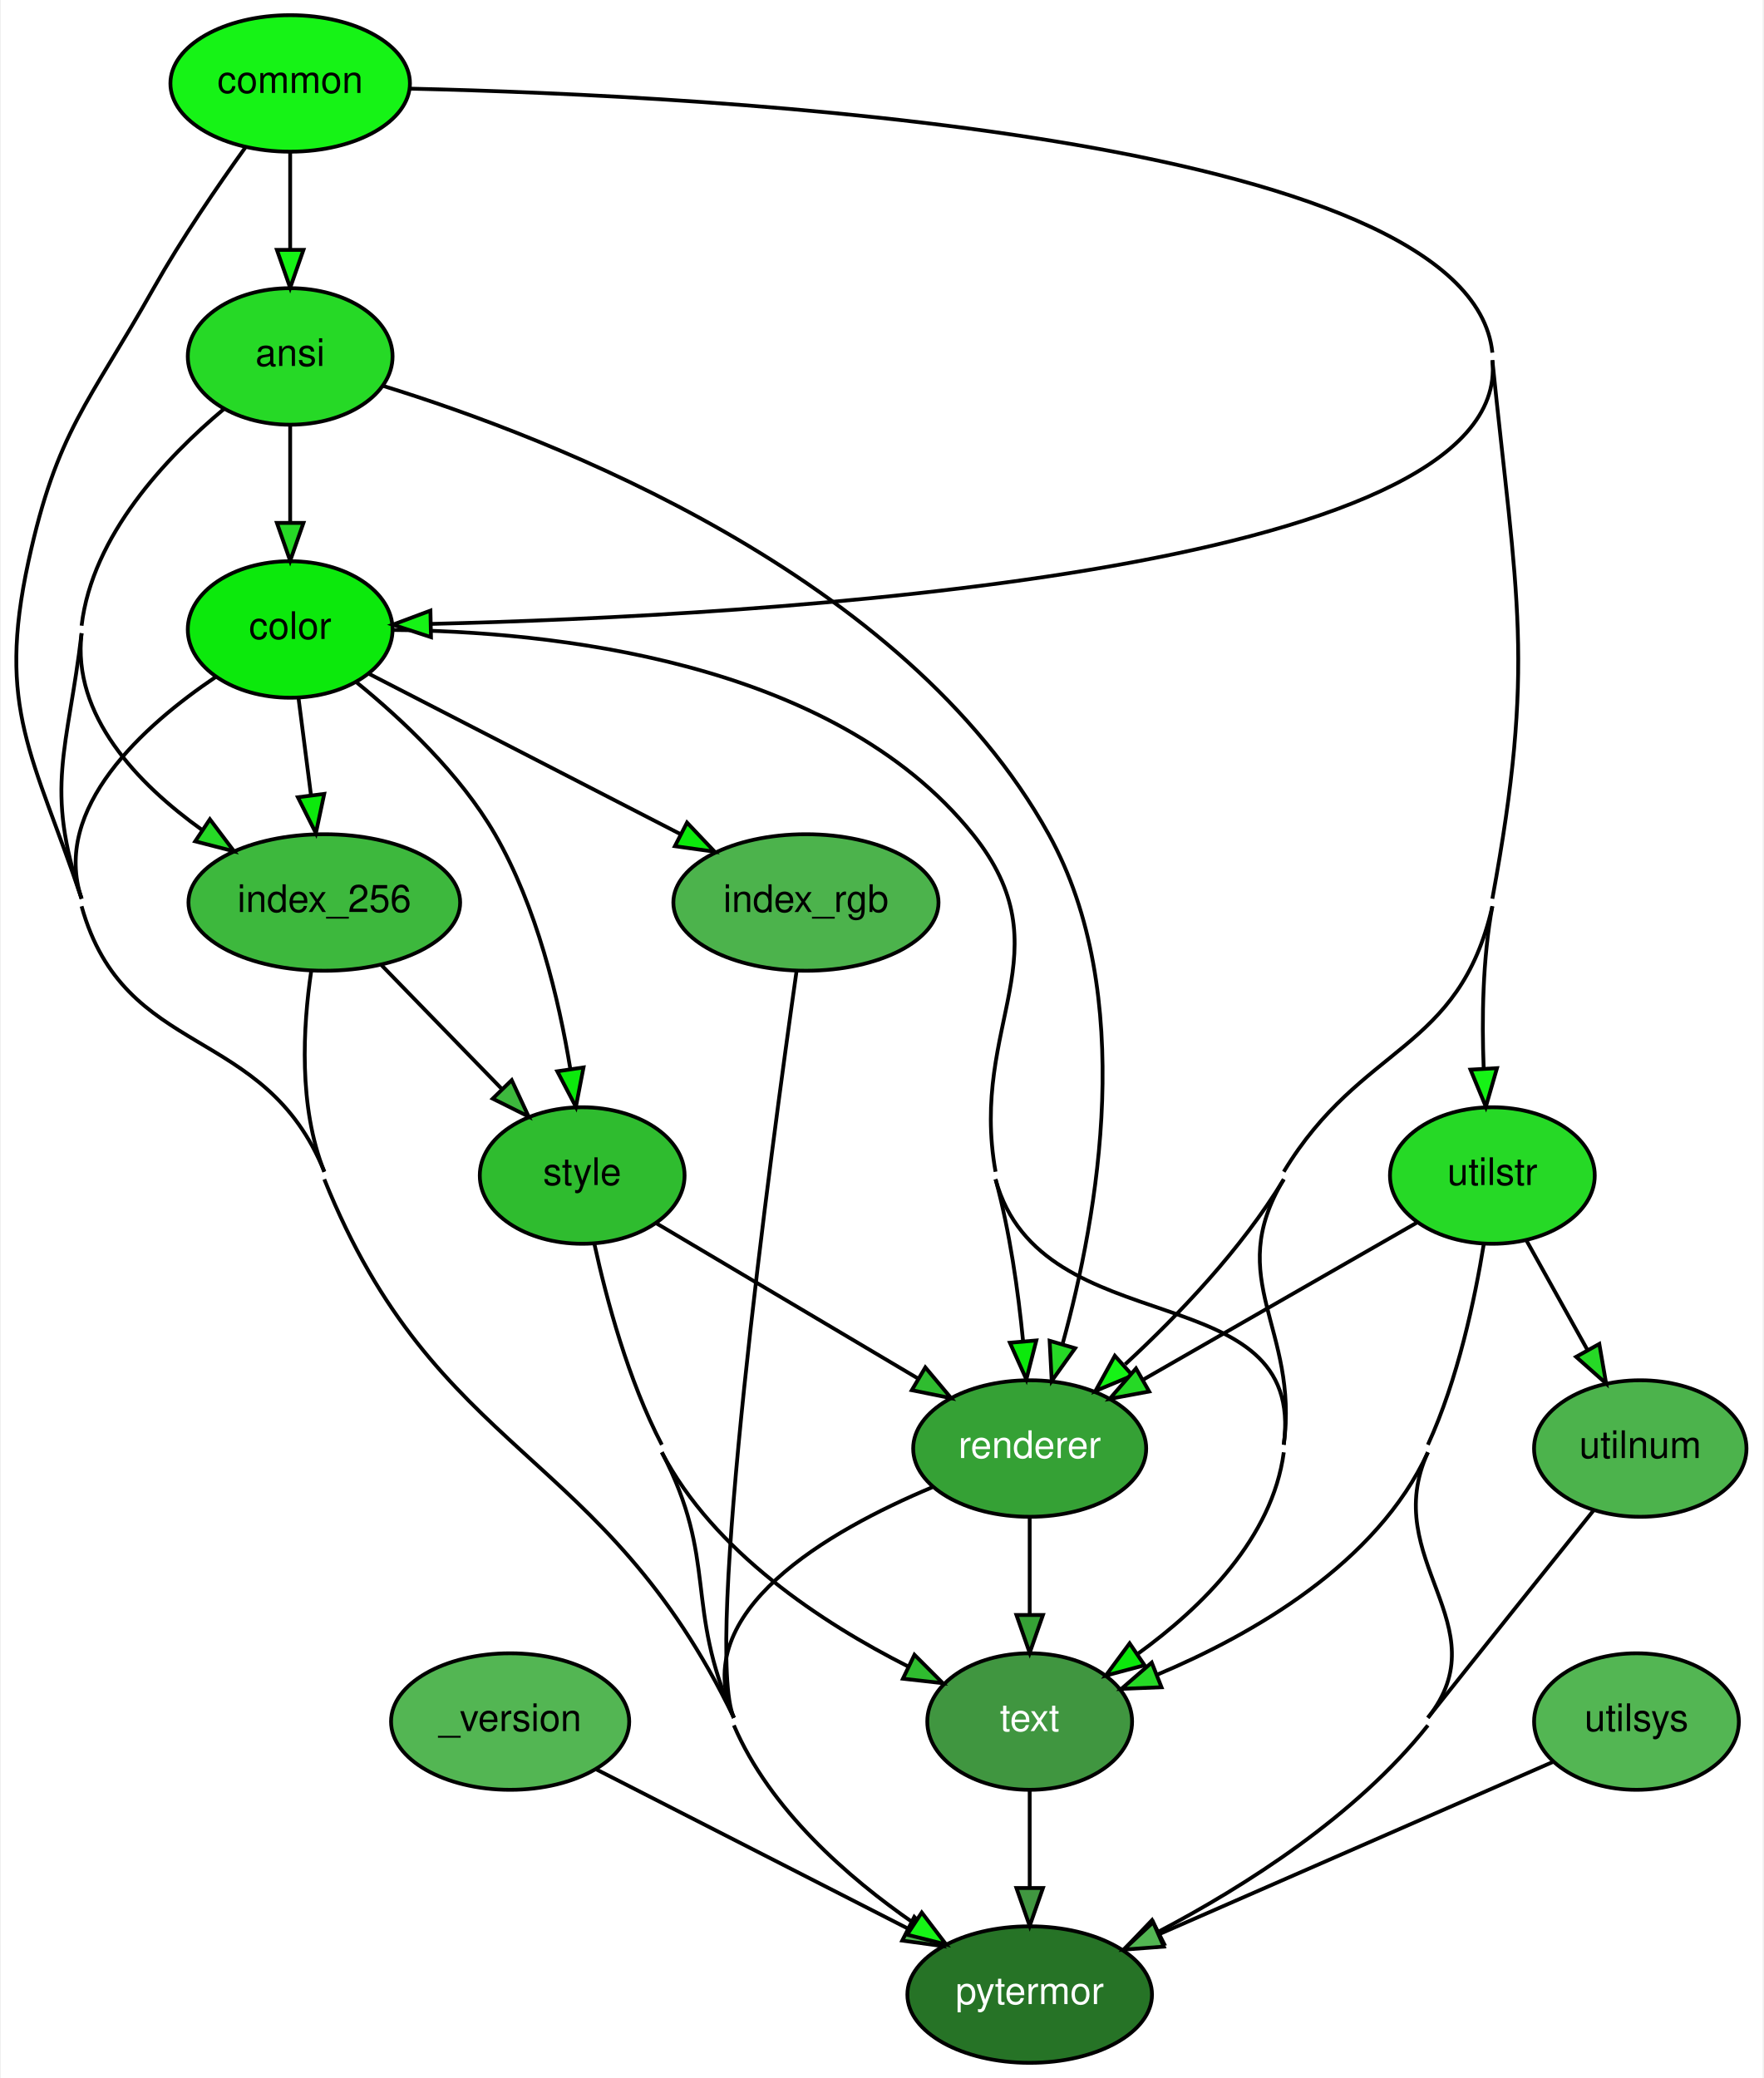
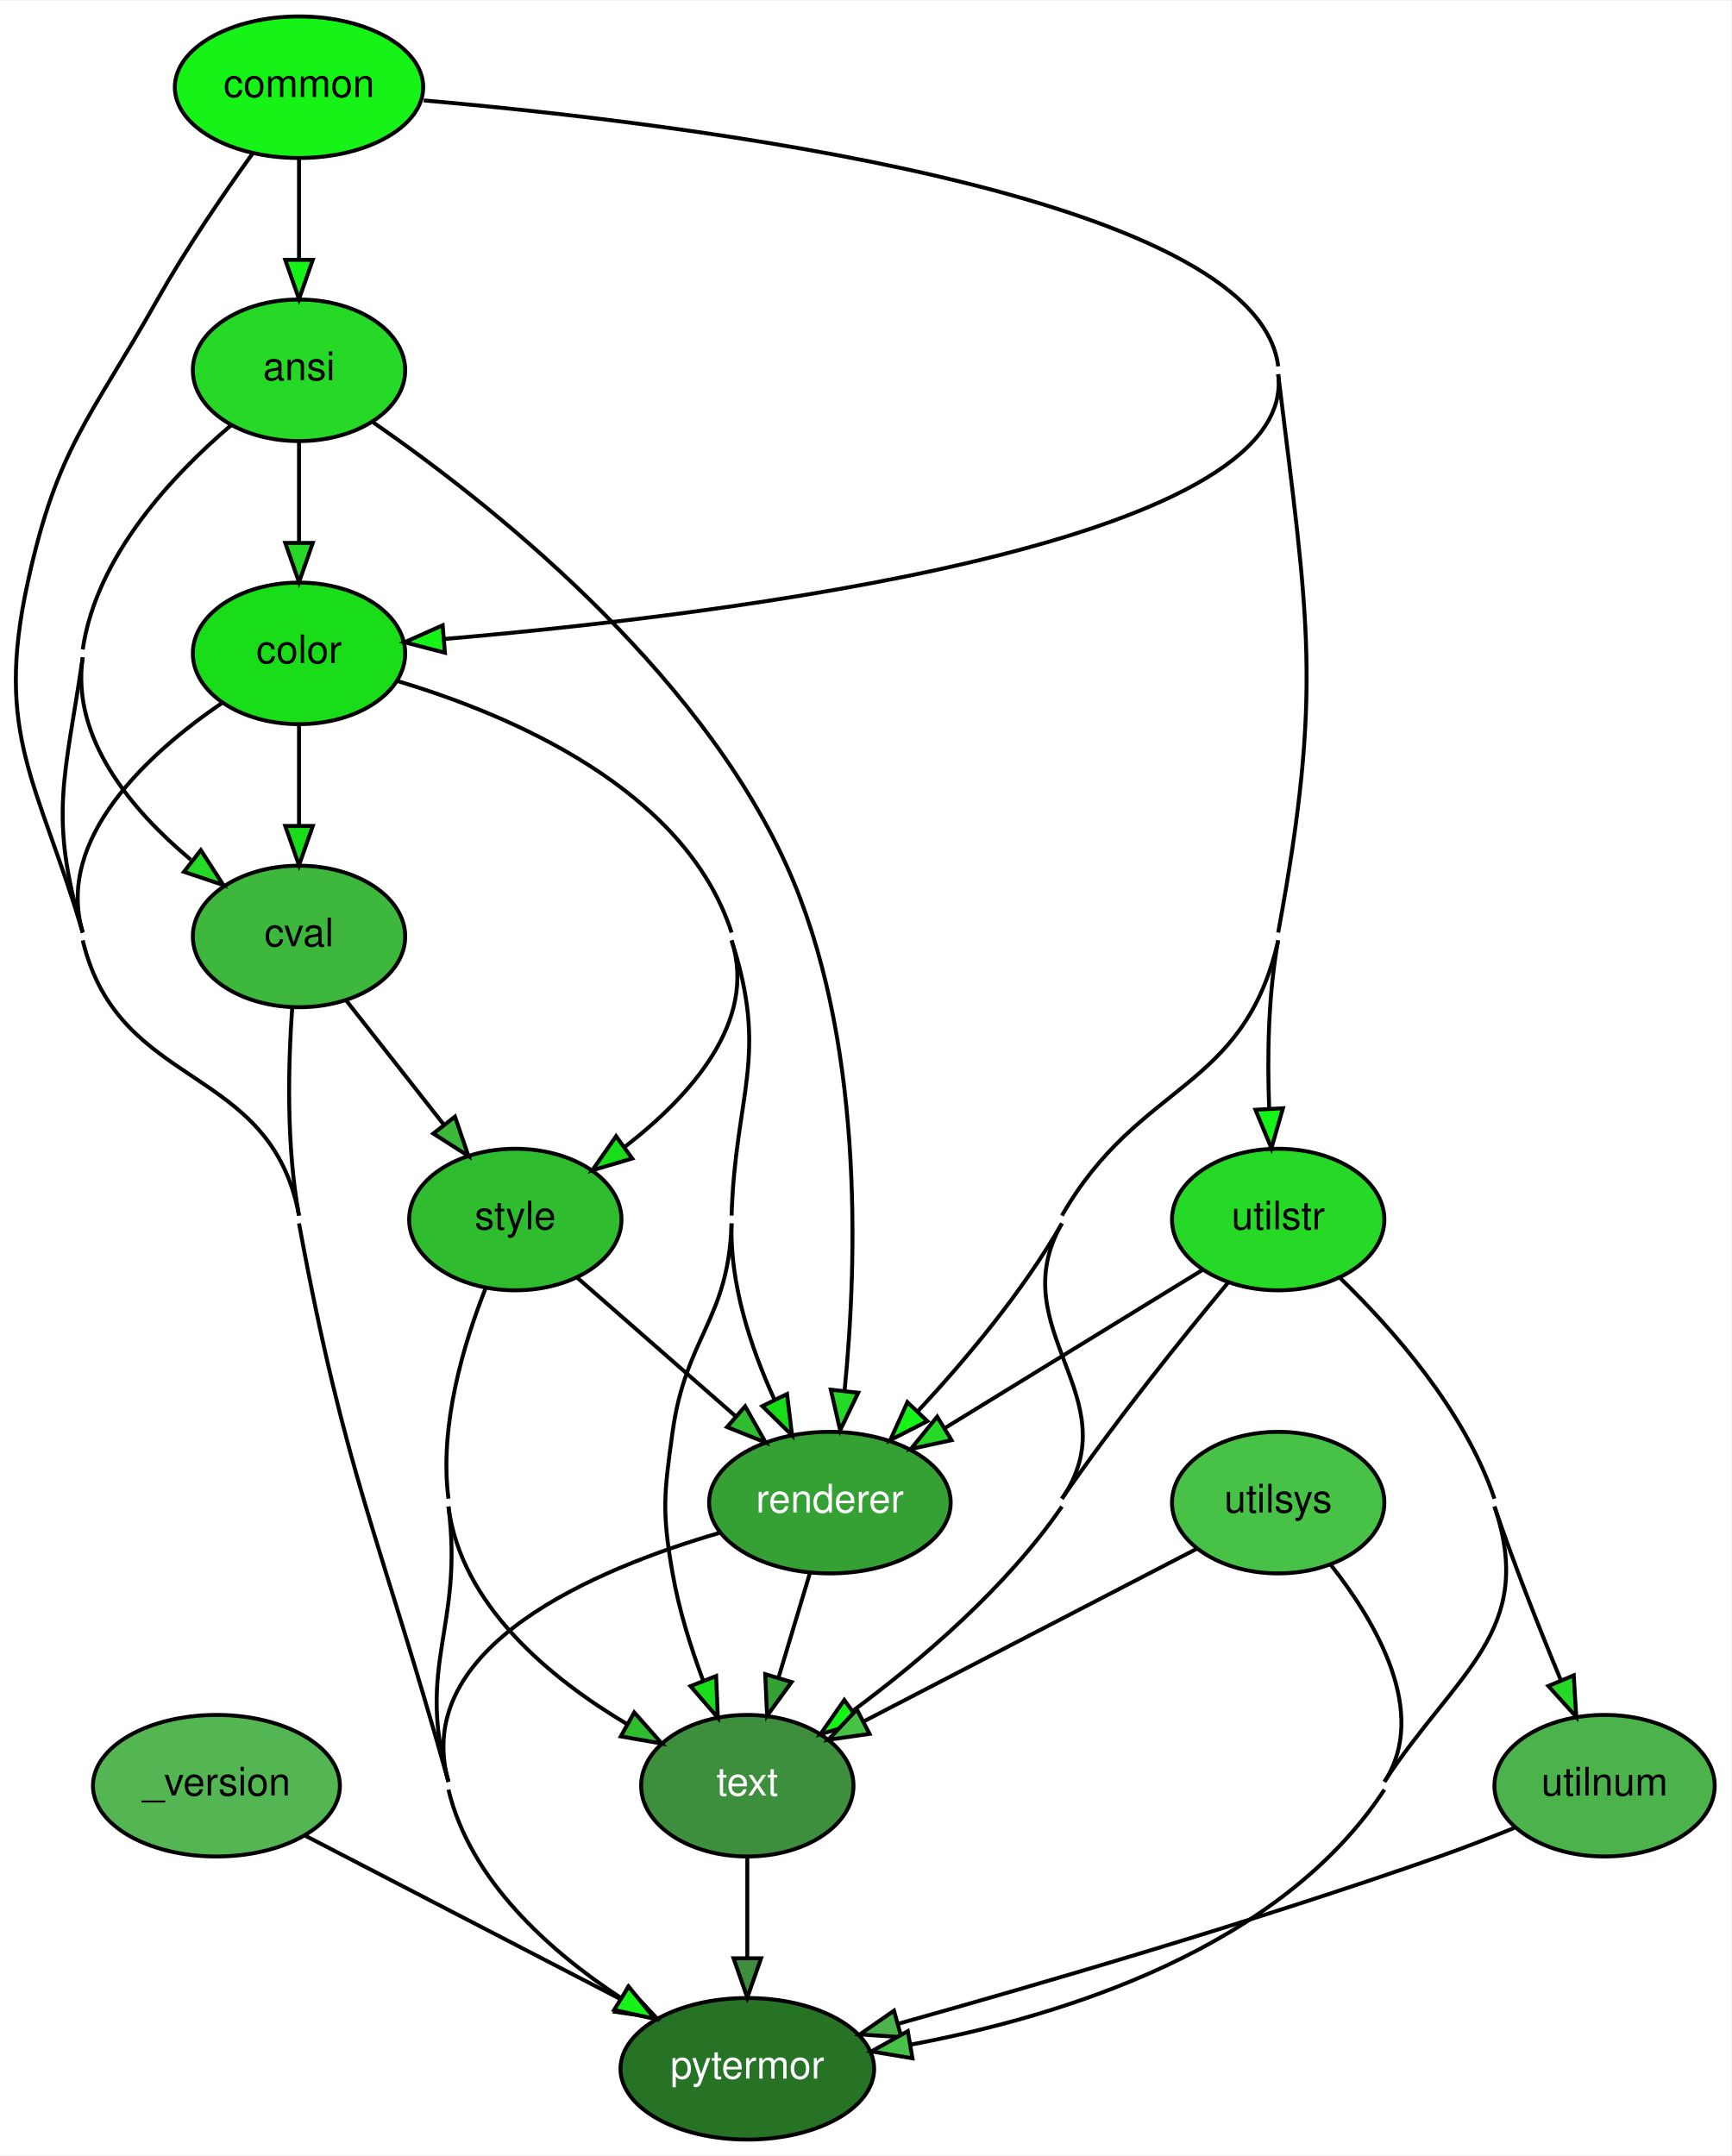
- <svg xmlns="http://www.w3.org/2000/svg" width="465pt" height="548pt" viewBox="0.00 0.00 464.55 548.00">
+ <svg xmlns="http://www.w3.org/2000/svg" width="440pt" height="548pt" viewBox="0.00 0.00 440.29 548.00">
  <g id="graph0" class="graph" transform="scale(1 1) rotate(0) translate(4 544)">
    <style>.edge&gt;path:hover{stroke-width:8}</style>
-     <polygon fill="white" stroke="transparent" points="-4,4 -4,-544 460.55,-544 460.55,4 -4,4" />
+     <polygon fill="white" stroke="transparent" points="-4,4 -4,-544 436.29,-544 436.29,4 -4,4" />
    <g id="node1" class="node">
      <style>.edge&gt;path:hover{stroke-width:8}</style>
-       <ellipse fill="#267326" stroke="black" cx="267.29" cy="-18" rx="32.25" ry="18" />
-       <text text-anchor="middle" x="267.29" y="-15.5" font-family="Helvetica,sans-Serif" font-size="10.00" fill="#ffffff">pytermor</text>
+       <ellipse fill="#267326" stroke="black" cx="186.04" cy="-18" rx="32.25" ry="18" />
+       <text text-anchor="middle" x="186.04" y="-15.5" font-family="Helvetica,sans-Serif" font-size="10.00" fill="#ffffff">pytermor</text>
    </g>
    <g id="node2" class="node">
      <style>.edge&gt;path:hover{stroke-width:8}</style>
-       <ellipse fill="#53b653" stroke="black" cx="130.29" cy="-90" rx="31.4" ry="18" />
-       <text text-anchor="middle" x="130.29" y="-87.5" font-family="Helvetica,sans-Serif" font-size="10.00" fill="#000000">_version</text>
+       <ellipse fill="#53b653" stroke="black" cx="51.04" cy="-90" rx="31.4" ry="18" />
+       <text text-anchor="middle" x="51.04" y="-87.5" font-family="Helvetica,sans-Serif" font-size="10.00" fill="#000000">_version</text>
    </g>
    <g id="edge1" class="edge">
      <style>.edge&gt;path:hover{stroke-width:8}</style>
-       <path fill="none" stroke="black" d="M152.91,-77.44C175.29,-66.01 209.75,-48.4 235,-35.5" />
-       <polygon fill="#53b653" stroke="black" points="236.86,-38.48 244.18,-30.81 233.68,-32.24 236.86,-38.48" />
+       <path fill="none" stroke="black" d="M73.63,-77.28C95.6,-65.89 129.17,-48.49 153.91,-35.66" />
+       <polygon fill="#53b653" stroke="black" points="155.65,-38.7 162.91,-30.99 152.42,-32.49 155.65,-38.7" />
    </g>
    <g id="node3" class="node">
      <style>.edge&gt;path:hover{stroke-width:8}</style>
-       <ellipse fill="#26d926" stroke="black" cx="72.29" cy="-450" rx="27" ry="18" />
-       <text text-anchor="middle" x="72.29" y="-447.5" font-family="Helvetica,sans-Serif" font-size="10.00" fill="#000000">ansi</text>
+       <ellipse fill="#26d926" stroke="black" cx="72.04" cy="-450" rx="27" ry="18" />
+       <text text-anchor="middle" x="72.04" y="-447.5" font-family="Helvetica,sans-Serif" font-size="10.00" fill="#000000">ansi</text>
    </g>
    <g id="edge2" class="edge">
      <style>.edge&gt;path:hover{stroke-width:8}</style>
-       <path fill="none" stroke="black" d="M54.67,-436.02C39.66,-423.43 20.09,-402.79 17.29,-379" />
-       <path fill="none" stroke="black" d="M17.29,-377C13.66,-346.1 7.39,-336.49 17.29,-307" />
+       <path fill="none" stroke="black" d="M54.71,-435.98C39.91,-423.37 20.47,-402.71 17.04,-379" />
+       <path fill="none" stroke="black" d="M17.04,-377C12.58,-346.21 8.23,-336.84 17.04,-307" />
    </g>
    <g id="node4" class="node">
      <style>.edge&gt;path:hover{stroke-width:8}</style>
-       <ellipse fill="#0ce90c" stroke="black" cx="72.29" cy="-378" rx="27" ry="18" />
-       <text text-anchor="middle" x="72.29" y="-375.5" font-family="Helvetica,sans-Serif" font-size="10.00" fill="#000000">color</text>
+       <ellipse fill="#18dd18" stroke="black" cx="72.04" cy="-378" rx="27" ry="18" />
+       <text text-anchor="middle" x="72.04" y="-375.5" font-family="Helvetica,sans-Serif" font-size="10.00" fill="#000000">color</text>
    </g>
    <g id="edge3" class="edge">
      <style>.edge&gt;path:hover{stroke-width:8}</style>
-       <path fill="none" stroke="black" d="M72.29,-431.7C72.29,-423.98 72.29,-414.71 72.29,-406.11" />
-       <polygon fill="#26d926" stroke="black" points="75.79,-406.1 72.29,-396.1 68.79,-406.1 75.79,-406.1" />
+       <path fill="none" stroke="black" d="M72.04,-431.7C72.04,-423.98 72.04,-414.71 72.04,-406.11" />
+       <polygon fill="#26d926" stroke="black" points="75.54,-406.1 72.04,-396.1 68.54,-406.1 75.54,-406.1" />
    </g>
    <g id="node6" class="node">
      <style>.edge&gt;path:hover{stroke-width:8}</style>
-       <ellipse fill="#3db83d" stroke="black" cx="81.29" cy="-306" rx="35.82" ry="18" />
-       <text text-anchor="middle" x="81.29" y="-303.5" font-family="Helvetica,sans-Serif" font-size="10.00" fill="#000000">index_256</text>
+       <ellipse fill="#3db83d" stroke="black" cx="72.04" cy="-306" rx="27" ry="18" />
+       <text text-anchor="middle" x="72.04" y="-303.5" font-family="Helvetica,sans-Serif" font-size="10.00" fill="#000000">cval</text>
    </g>
    <g id="edge4" class="edge">
      <style>.edge&gt;path:hover{stroke-width:8}</style>
-       <path fill="none" stroke="black" d="M17.29,-377C14.75,-355.36 31.94,-337.38 49.14,-325.07" />
-       <polygon fill="#26d926" stroke="black" points="51.12,-327.95 57.5,-319.49 47.24,-322.13 51.12,-327.95" />
+       <path fill="none" stroke="black" d="M17.04,-377C14.06,-356.48 29.31,-338.24 44.5,-325.53" />
+       <polygon fill="#26d926" stroke="black" points="47.07,-327.96 52.81,-319.06 42.77,-322.44 47.07,-327.96" />
+     </g>
+     <g id="node7" class="node">
+       <style>.edge&gt;path:hover{stroke-width:8}</style>
+       <ellipse fill="#35a135" stroke="black" cx="207.04" cy="-162" rx="30.72" ry="18" />
+       <text text-anchor="middle" x="207.04" y="-159.5" font-family="Helvetica,sans-Serif" font-size="10.00" fill="#ffffff">renderer</text>
+     </g>
+     <g id="edge5" class="edge">
+       <style>.edge&gt;path:hover{stroke-width:8}</style>
+       <path fill="none" stroke="black" d="M90.91,-436.74C119.52,-416.94 172.98,-374.97 196.04,-324 215.64,-280.65 214.08,-223.98 210.8,-190.72" />
+       <polygon fill="#26d926" stroke="black" points="214.24,-189.95 209.65,-180.4 207.28,-190.72 214.24,-189.95" />
+     </g>
+     <g id="edge6" class="edge">
+       <style>.edge&gt;path:hover{stroke-width:8}</style>
+       <path fill="none" stroke="black" d="M52.37,-365.33C33.86,-352.67 9.95,-331.01 17.04,-307" />
+     </g>
+     <g id="edge7" class="edge">
+       <style>.edge&gt;path:hover{stroke-width:8}</style>
+       <path fill="none" stroke="black" d="M72.04,-359.7C72.04,-351.98 72.04,-342.71 72.04,-334.11" />
+       <polygon fill="#18dd18" stroke="black" points="75.54,-334.1 72.04,-324.1 68.54,-334.1 75.54,-334.1" />
+     </g>
+     <g id="edge8" class="edge">
+       <style>.edge&gt;path:hover{stroke-width:8}</style>
+       <path fill="none" stroke="black" d="M182.04,-233C181.55,-217.58 186.97,-201.3 192.89,-188.32" />
+       <polygon fill="#18dd18" stroke="black" points="196.14,-189.63 197.42,-179.11 189.86,-186.54 196.14,-189.63" />
    </g>
    <g id="node8" class="node">
      <style>.edge&gt;path:hover{stroke-width:8}</style>
-       <ellipse fill="#35a135" stroke="black" cx="267.29" cy="-162" rx="30.72" ry="18" />
-       <text text-anchor="middle" x="267.29" y="-159.5" font-family="Helvetica,sans-Serif" font-size="10.00" fill="#ffffff">renderer</text>
-     </g>
-     <g id="edge5" class="edge">
-       <style>.edge&gt;path:hover{stroke-width:8}</style>
-       <path fill="none" stroke="black" d="M96.74,-442.25C141.22,-428.51 234.28,-392.58 272.29,-324 295.66,-281.85 285.29,-223.48 276.03,-189.83" />
-       <polygon fill="#26d926" stroke="black" points="279.27,-188.45 273.1,-179.83 272.55,-190.41 279.27,-188.45" />
-     </g>
-     <g id="edge6" class="edge">
-       <style>.edge&gt;path:hover{stroke-width:8}</style>
-       <path fill="none" stroke="black" d="M52.61,-365.45C33.76,-352.73 9.27,-330.88 17.29,-307" />
-     </g>
-     <g id="edge7" class="edge">
-       <style>.edge&gt;path:hover{stroke-width:8}</style>
-       <path fill="none" stroke="black" d="M74.47,-360.05C75.46,-352.35 76.66,-343.03 77.77,-334.36" />
-       <polygon fill="#0ce90c" stroke="black" points="81.27,-334.64 79.07,-324.28 74.32,-333.75 81.27,-334.64" />
-     </g>
-     <g id="node7" class="node">
-       <style>.edge&gt;path:hover{stroke-width:8}</style>
-       <ellipse fill="#4cb34c" stroke="black" cx="208.29" cy="-306" rx="34.96" ry="18" />
-       <text text-anchor="middle" x="208.29" y="-303.5" font-family="Helvetica,sans-Serif" font-size="10.00" fill="#000000">index_rgb</text>
-     </g>
-     <g id="edge8" class="edge">
-       <style>.edge&gt;path:hover{stroke-width:8}</style>
-       <path fill="none" stroke="black" d="M92.95,-366.37C114.79,-355.13 149.56,-337.23 175.22,-324.02" />
-       <polygon fill="#0ce90c" stroke="black" points="176.93,-327.08 184.22,-319.39 173.73,-320.85 176.93,-327.08" />
+       <ellipse fill="#2fbc2f" stroke="black" cx="127.04" cy="-234" rx="27" ry="18" />
+       <text text-anchor="middle" x="127.04" y="-231.5" font-family="Helvetica,sans-Serif" font-size="10.00" fill="#000000">style</text>
    </g>
    <g id="edge9" class="edge">
      <style>.edge&gt;path:hover{stroke-width:8}</style>
-       <path fill="none" stroke="black" d="M99.42,-377.87C139.87,-377.53 215.2,-370.25 252.29,-324 277.09,-293.07 251.3,-274.02 258.29,-235" />
-       <path fill="none" stroke="black" d="M258.29,-233C262.05,-219.24 264.25,-203.52 265.53,-190.47" />
-       <polygon fill="#0ce90c" stroke="black" points="269.04,-190.5 266.41,-180.23 262.07,-189.9 269.04,-190.5" />
+       <path fill="none" stroke="black" d="M96.92,-371C125.56,-362.47 170.18,-343.61 182.04,-307" />
+       <path fill="none" stroke="black" d="M182.04,-305C188.71,-284.4 171.61,-265.39 154.76,-252.39" />
+       <polygon fill="#18dd18" stroke="black" points="156.77,-249.53 146.61,-246.51 152.67,-255.2 156.77,-249.53" />
    </g>
    <g id="node9" class="node">
      <style>.edge&gt;path:hover{stroke-width:8}</style>
-       <ellipse fill="#2fbc2f" stroke="black" cx="149.29" cy="-234" rx="27" ry="18" />
-       <text text-anchor="middle" x="149.29" y="-231.5" font-family="Helvetica,sans-Serif" font-size="10.00" fill="#000000">style</text>
+       <ellipse fill="#3d8f3d" stroke="black" cx="186.04" cy="-90" rx="27" ry="18" />
+       <text text-anchor="middle" x="186.04" y="-87.5" font-family="Helvetica,sans-Serif" font-size="10.00" fill="#ffffff">text</text>
    </g>
    <g id="edge10" class="edge">
      <style>.edge&gt;path:hover{stroke-width:8}</style>
-       <path fill="none" stroke="black" d="M89.84,-364.02C101.81,-354.28 117.09,-339.92 126.29,-324 137.3,-304.94 143.12,-280.58 146.15,-262.17" />
-       <polygon fill="#0ce90c" stroke="black" points="149.64,-262.5 147.63,-252.1 142.72,-261.48 149.64,-262.5" />
+       <path fill="none" stroke="black" d="M182.04,-305C191.62,-275.4 183.01,-266.1 182.04,-235" />
+       <path fill="none" stroke="black" d="M182.04,-233C181.27,-208.53 170.4,-204.25 167.04,-180 164.84,-164.15 164.29,-159.76 167.04,-144 168.62,-134.86 171.64,-125.22 174.82,-116.7" />
+       <polygon fill="#18dd18" stroke="black" points="178.11,-117.9 178.54,-107.31 171.6,-115.32 178.11,-117.9" />
+     </g>
+     <g id="node5" class="node">
+       <style>.edge&gt;path:hover{stroke-width:8}</style>
+       <ellipse fill="#16f316" stroke="black" cx="72.04" cy="-522" rx="31.58" ry="18" />
+       <text text-anchor="middle" x="72.04" y="-519.5" font-family="Helvetica,sans-Serif" font-size="10.00" fill="#000000">common</text>
+     </g>
+     <g id="edge11" class="edge">
+       <style>.edge&gt;path:hover{stroke-width:8}</style>
+       <path fill="none" stroke="black" d="M60.29,-505.21C52.87,-494.9 43.35,-480.99 36.04,-468 18.75,-437.33 10.54,-430.39 3.04,-396 -5.5,-356.88 5.7,-345.41 17.04,-307" />
+       <path fill="none" stroke="black" d="M17.04,-305C26.23,-266.52 64.86,-273.91 72.04,-235" />
+       <path fill="none" stroke="black" d="M72.04,-233C83.89,-168.75 92.43,-153.91 110.04,-91" />
+       <path fill="none" stroke="black" d="M110.04,-89C115.56,-65.91 135.69,-47.99 153.84,-36.06" />
+       <polygon fill="#16f316" stroke="black" points="155.86,-38.93 162.52,-30.69 152.17,-32.97 155.86,-38.93" />
+     </g>
+     <g id="edge12" class="edge">
+       <style>.edge&gt;path:hover{stroke-width:8}</style>
+       <path fill="none" stroke="black" d="M72.04,-503.7C72.04,-495.98 72.04,-486.71 72.04,-478.11" />
+       <polygon fill="#16f316" stroke="black" points="75.54,-478.1 72.04,-468.1 68.54,-478.1 75.54,-478.1" />
+     </g>
+     <g id="edge13" class="edge">
+       <style>.edge&gt;path:hover{stroke-width:8}</style>
+       <path fill="none" stroke="black" d="M103.76,-518.64C169.64,-512.87 315.65,-495.13 321.04,-451" />
+       <path fill="none" stroke="black" d="M321.04,-449C326.32,-405.65 179.82,-387.76 109.14,-381.67" />
+       <polygon fill="#16f316" stroke="black" points="109.14,-378.16 98.89,-380.83 108.57,-385.14 109.14,-378.16" />
+     </g>
+     <g id="edge14" class="edge">
+       <style>.edge&gt;path:hover{stroke-width:8}</style>
+       <path fill="none" stroke="black" d="M321.04,-449C328.68,-386.35 332.48,-369.06 321.04,-307" />
+       <path fill="none" stroke="black" d="M321.04,-305C312.25,-266.42 285.71,-269.32 266.04,-235" />
+       <path fill="none" stroke="black" d="M266.04,-233C256.08,-215.64 241.65,-198.43 229.56,-185.42" />
+       <polygon fill="#16f316" stroke="black" points="231.82,-182.72 222.39,-177.89 226.75,-187.55 231.82,-182.72" />
+     </g>
+     <g id="edge15" class="edge">
+       <style>.edge&gt;path:hover{stroke-width:8}</style>
+       <path fill="none" stroke="black" d="M266.04,-233C250.56,-206.01 283.64,-188.65 266.04,-163" />
+       <path fill="none" stroke="black" d="M266.04,-161C251.9,-140.4 230.33,-122.01 213.16,-109.25" />
+       <polygon fill="#16f316" stroke="black" points="214.8,-106.12 204.64,-103.11 210.7,-111.8 214.8,-106.12" />
+     </g>
+     <g id="node11" class="node">
+       <style>.edge&gt;path:hover{stroke-width:8}</style>
+       <ellipse fill="#26d926" stroke="black" cx="321.04" cy="-234" rx="27" ry="18" />
+       <text text-anchor="middle" x="321.04" y="-231.5" font-family="Helvetica,sans-Serif" font-size="10.00" fill="#000000">utilstr</text>
+     </g>
+     <g id="edge16" class="edge">
+       <style>.edge&gt;path:hover{stroke-width:8}</style>
+       <path fill="none" stroke="black" d="M321.04,-305C318.47,-291.09 318.24,-275.35 318.75,-262.33" />
+       <polygon fill="#16f316" stroke="black" points="322.25,-262.31 319.31,-252.13 315.26,-261.92 322.25,-262.31" />
+     </g>
+     <g id="edge17" class="edge">
+       <style>.edge&gt;path:hover{stroke-width:8}</style>
+       <path fill="none" stroke="black" d="M70.31,-287.87C69.29,-273.6 68.75,-252.81 72.04,-235" />
+     </g>
+     <g id="edge18" class="edge">
+       <style>.edge&gt;path:hover{stroke-width:8}</style>
+       <path fill="none" stroke="black" d="M83.97,-289.81C91.25,-280.55 100.7,-268.52 108.89,-258.09" />
+       <polygon fill="#3db83d" stroke="black" points="111.7,-260.18 115.12,-250.16 106.19,-255.86 111.7,-260.18" />
+     </g>
+     <g id="edge19" class="edge">
+       <style>.edge&gt;path:hover{stroke-width:8}</style>
+       <path fill="none" stroke="black" d="M179.17,-154.37C147.23,-145.06 100.44,-125.3 110.04,-91" />
+     </g>
+     <g id="edge20" class="edge">
+       <style>.edge&gt;path:hover{stroke-width:8}</style>
+       <path fill="none" stroke="black" d="M201.95,-144.05C199.55,-136.06 196.63,-126.33 193.95,-117.4" />
+       <polygon fill="#35a135" stroke="black" points="197.3,-116.36 191.07,-107.79 190.59,-118.37 197.3,-116.36" />
+     </g>
+     <g id="edge21" class="edge">
+       <style>.edge&gt;path:hover{stroke-width:8}</style>
+       <path fill="none" stroke="black" d="M119.48,-216.51C113.91,-202.44 107.66,-181.61 110.04,-163" />
+       <path fill="none" stroke="black" d="M110.04,-161C113.97,-130.14 101.65,-120.96 110.04,-91" />
+     </g>
+     <g id="edge22" class="edge">
+       <style>.edge&gt;path:hover{stroke-width:8}</style>
+       <path fill="none" stroke="black" d="M142.84,-219.17C154.3,-209.14 170.01,-195.39 183.02,-184.01" />
+       <polygon fill="#2fbc2f" stroke="black" points="185.49,-186.5 190.71,-177.28 180.88,-181.23 185.49,-186.5" />
+     </g>
+     <g id="edge23" class="edge">
+       <style>.edge&gt;path:hover{stroke-width:8}</style>
+       <path fill="none" stroke="black" d="M110.04,-161C113.22,-136 135.8,-117.36 155.52,-105.63" />
+       <polygon fill="#2fbc2f" stroke="black" points="157.28,-108.65 164.31,-100.72 153.87,-102.54 157.28,-108.65" />
+     </g>
+     <g id="edge24" class="edge">
+       <style>.edge&gt;path:hover{stroke-width:8}</style>
+       <path fill="none" stroke="black" d="M186.04,-71.7C186.04,-63.98 186.04,-54.71 186.04,-46.11" />
+       <polygon fill="#3d8f3d" stroke="black" points="189.54,-46.1 186.04,-36.1 182.54,-46.1 189.54,-46.1" />
    </g>
    <g id="node10" class="node">
      <style>.edge&gt;path:hover{stroke-width:8}</style>
-       <ellipse fill="#409640" stroke="black" cx="267.29" cy="-90" rx="27" ry="18" />
-       <text text-anchor="middle" x="267.29" y="-87.5" font-family="Helvetica,sans-Serif" font-size="10.00" fill="#ffffff">text</text>
-     </g>
-     <g id="edge11" class="edge">
-       <style>.edge&gt;path:hover{stroke-width:8}</style>
-       <path fill="none" stroke="black" d="M258.29,-233C270.39,-188.7 340.33,-208.52 334.29,-163" />
-       <path fill="none" stroke="black" d="M334.29,-161C331.3,-138.42 312.73,-120.14 295.9,-107.94" />
-       <polygon fill="#0ce90c" stroke="black" points="297.58,-104.85 287.34,-102.11 293.64,-110.63 297.58,-104.85" />
-     </g>
-     <g id="node5" class="node">
-       <style>.edge&gt;path:hover{stroke-width:8}</style>
-       <ellipse fill="#16f316" stroke="black" cx="72.29" cy="-522" rx="31.58" ry="18" />
-       <text text-anchor="middle" x="72.29" y="-519.5" font-family="Helvetica,sans-Serif" font-size="10.00" fill="#000000">common</text>
-     </g>
-     <g id="edge12" class="edge">
-       <style>.edge&gt;path:hover{stroke-width:8}</style>
-       <path fill="none" stroke="black" d="M60.54,-505.21C53.13,-494.9 43.61,-480.99 36.29,-468 19.01,-437.33 10.8,-430.39 3.29,-396 -5.25,-356.88 4.54,-344.96 17.29,-307" />
-       <path fill="none" stroke="black" d="M17.29,-305C28.61,-264.39 65.56,-274.11 81.29,-235" />
-       <path fill="none" stroke="black" d="M81.29,-233C110.88,-159.44 154.87,-162.43 189.29,-91" />
-       <path fill="none" stroke="black" d="M189.29,-89C198.76,-66.86 219.28,-48.9 236.9,-36.72" />
-       <polygon fill="#16f316" stroke="black" points="238.83,-39.64 245.26,-31.21 234.98,-33.79 238.83,-39.64" />
-     </g>
-     <g id="edge13" class="edge">
-       <style>.edge&gt;path:hover{stroke-width:8}</style>
-       <path fill="none" stroke="black" d="M72.29,-503.7C72.29,-495.98 72.29,-486.71 72.29,-478.11" />
-       <polygon fill="#16f316" stroke="black" points="75.79,-478.1 72.29,-468.1 68.79,-478.1 75.79,-478.1" />
-     </g>
-     <g id="edge14" class="edge">
-       <style>.edge&gt;path:hover{stroke-width:8}</style>
-       <path fill="none" stroke="black" d="M104.03,-520.62C183.19,-518.81 383.43,-508.54 389.29,-451" />
-       <path fill="none" stroke="black" d="M389.29,-449C395.06,-392.41 194.62,-381.54 109.59,-379.47" />
-       <polygon fill="#16f316" stroke="black" points="109.42,-375.97 99.34,-379.26 109.27,-382.97 109.42,-375.97" />
-     </g>
-     <g id="edge15" class="edge">
-       <style>.edge&gt;path:hover{stroke-width:8}</style>
-       <path fill="none" stroke="black" d="M389.29,-449C395.69,-386.21 400.74,-369.06 389.29,-307" />
-       <path fill="none" stroke="black" d="M389.29,-305C380.5,-266.42 354.77,-268.86 334.29,-235" />
-       <path fill="none" stroke="black" d="M334.29,-233C323.16,-214.59 306.43,-197.1 292.47,-184.21" />
-       <polygon fill="#16f316" stroke="black" points="294.41,-181.26 284.63,-177.18 289.74,-186.46 294.41,-181.26" />
-     </g>
-     <g id="edge16" class="edge">
-       <style>.edge&gt;path:hover{stroke-width:8}</style>
-       <path fill="none" stroke="black" d="M334.29,-233C318.19,-206.38 338.38,-193.84 334.29,-163" />
+       <ellipse fill="#4cb34c" stroke="black" cx="404.04" cy="-90" rx="28.01" ry="18" />
+       <text text-anchor="middle" x="404.04" y="-87.5" font-family="Helvetica,sans-Serif" font-size="10.00" fill="#000000">utilnum</text>
+     </g>
+     <g id="edge25" class="edge">
+       <style>.edge&gt;path:hover{stroke-width:8}</style>
+       <path fill="none" stroke="black" d="M381.07,-79.26C374.93,-76.78 368.27,-74.19 362.04,-72 315.33,-55.55 260.57,-39.57 224.69,-29.53" />
+       <polygon fill="#4cb34c" stroke="black" points="225.22,-26.05 214.64,-26.74 223.34,-32.79 225.22,-26.05" />
+     </g>
+     <g id="edge26" class="edge">
+       <style>.edge&gt;path:hover{stroke-width:8}</style>
+       <path fill="none" stroke="black" d="M336.64,-219.26C350.05,-206.3 368.41,-185.55 376.04,-163" />
+       <path fill="none" stroke="black" d="M376.04,-161C386.77,-129.26 366.39,-119.03 348.04,-91" />
+     </g>
+     <g id="edge27" class="edge">
+       <style>.edge&gt;path:hover{stroke-width:8}</style>
+       <path fill="none" stroke="black" d="M301.7,-221.13C283.77,-210.12 256.84,-193.58 236.28,-180.96" />
+       <polygon fill="#26d926" stroke="black" points="237.98,-177.89 227.63,-175.64 234.32,-183.86 237.98,-177.89" />
+     </g>
+     <g id="edge28" class="edge">
+       <style>.edge&gt;path:hover{stroke-width:8}</style>
+       <path fill="none" stroke="black" d="M308.21,-217.86C296.67,-203.97 279.5,-182.62 266.04,-163" />
+     </g>
+     <g id="edge29" class="edge">
+       <style>.edge&gt;path:hover{stroke-width:8}</style>
+       <path fill="none" stroke="black" d="M376.04,-161C381.05,-146.18 387.48,-129.94 392.92,-116.83" />
+       <polygon fill="#26d926" stroke="black" points="396.2,-118.07 396.84,-107.5 389.74,-115.36 396.2,-118.07" />
    </g>
    <g id="node12" class="node">
      <style>.edge&gt;path:hover{stroke-width:8}</style>
-       <ellipse fill="#26d926" stroke="black" cx="389.29" cy="-234" rx="27" ry="18" />
-       <text text-anchor="middle" x="389.29" y="-231.5" font-family="Helvetica,sans-Serif" font-size="10.00" fill="#000000">utilstr</text>
-     </g>
-     <g id="edge17" class="edge">
-       <style>.edge&gt;path:hover{stroke-width:8}</style>
-       <path fill="none" stroke="black" d="M389.29,-305C386.72,-291.09 386.49,-275.35 387,-262.33" />
-       <polygon fill="#16f316" stroke="black" points="390.51,-262.31 387.57,-252.13 383.52,-261.92 390.51,-262.31" />
-     </g>
-     <g id="edge18" class="edge">
-       <style>.edge&gt;path:hover{stroke-width:8}</style>
-       <path fill="none" stroke="black" d="M77.84,-287.92C75.67,-273.32 74.44,-252.03 81.29,-235" />
-     </g>
-     <g id="edge19" class="edge">
-       <style>.edge&gt;path:hover{stroke-width:8}</style>
-       <path fill="none" stroke="black" d="M96.38,-289.46C105.7,-279.87 117.8,-267.42 128.08,-256.84" />
-       <polygon fill="#3db83d" stroke="black" points="130.71,-259.15 135.17,-249.54 125.69,-254.27 130.71,-259.15" />
-     </g>
-     <g id="edge20" class="edge">
-       <style>.edge&gt;path:hover{stroke-width:8}</style>
-       <path fill="none" stroke="black" d="M205.8,-287.81C199.04,-240.17 181.35,-108.8 189.29,-91" />
-     </g>
-     <g id="edge21" class="edge">
-       <style>.edge&gt;path:hover{stroke-width:8}</style>
-       <path fill="none" stroke="black" d="M241.56,-151.77C214.32,-140.34 176.84,-118.92 189.29,-91" />
-     </g>
-     <g id="edge22" class="edge">
-       <style>.edge&gt;path:hover{stroke-width:8}</style>
-       <path fill="none" stroke="black" d="M267.29,-143.7C267.29,-135.98 267.29,-126.71 267.29,-118.11" />
-       <polygon fill="#35a135" stroke="black" points="270.79,-118.1 267.29,-108.1 263.79,-118.1 270.79,-118.1" />
-     </g>
-     <g id="edge23" class="edge">
-       <style>.edge&gt;path:hover{stroke-width:8}</style>
-       <path fill="none" stroke="black" d="M152.52,-215.9C155.71,-201.29 161.43,-179.99 170.29,-163" />
-       <path fill="none" stroke="black" d="M170.29,-161C185.2,-132.42 176.16,-120.44 189.29,-91" />
-     </g>
-     <g id="edge24" class="edge">
-       <style>.edge&gt;path:hover{stroke-width:8}</style>
-       <path fill="none" stroke="black" d="M168.78,-221.44C187.56,-210.3 216.24,-193.28 237.82,-180.48" />
-       <polygon fill="#2fbc2f" stroke="black" points="239.77,-183.4 246.59,-175.28 236.2,-177.38 239.77,-183.4" />
-     </g>
-     <g id="edge25" class="edge">
-       <style>.edge&gt;path:hover{stroke-width:8}</style>
-       <path fill="none" stroke="black" d="M170.29,-161C183.99,-134.74 212.54,-116.01 235.13,-104.58" />
-       <polygon fill="#2fbc2f" stroke="black" points="236.9,-107.61 244.39,-100.12 233.86,-101.3 236.9,-107.61" />
-     </g>
-     <g id="edge26" class="edge">
-       <style>.edge&gt;path:hover{stroke-width:8}</style>
-       <path fill="none" stroke="black" d="M267.29,-71.7C267.29,-63.98 267.29,-54.71 267.29,-46.11" />
-       <polygon fill="#409640" stroke="black" points="270.79,-46.1 267.29,-36.1 263.79,-46.1 270.79,-46.1" />
-     </g>
-     <g id="node11" class="node">
-       <style>.edge&gt;path:hover{stroke-width:8}</style>
-       <ellipse fill="#4cb34c" stroke="black" cx="428.29" cy="-162" rx="28.01" ry="18" />
-       <text text-anchor="middle" x="428.29" y="-159.5" font-family="Helvetica,sans-Serif" font-size="10.00" fill="#000000">utilnum</text>
-     </g>
-     <g id="edge27" class="edge">
-       <style>.edge&gt;path:hover{stroke-width:8}</style>
-       <path fill="none" stroke="black" d="M416.02,-145.74C404.65,-131.58 387.28,-109.9 372.29,-91" />
-     </g>
-     <g id="edge28" class="edge">
-       <style>.edge&gt;path:hover{stroke-width:8}</style>
-       <path fill="none" stroke="black" d="M372.29,-161C359.3,-132.73 391.62,-115.38 372.29,-91" />
-       <path fill="none" stroke="black" d="M372.29,-89C353.39,-65.16 324.1,-46.59 301.25,-34.58" />
-       <polygon fill="#26d926" stroke="black" points="302.72,-31.4 292.22,-30 299.55,-37.64 302.72,-31.4" />
-     </g>
-     <g id="edge29" class="edge">
-       <style>.edge&gt;path:hover{stroke-width:8}</style>
-       <path fill="none" stroke="black" d="M369.42,-221.6C349.83,-210.36 319.67,-193.05 297.19,-180.15" />
-       <polygon fill="#26d926" stroke="black" points="298.8,-177.04 288.38,-175.1 295.32,-183.12 298.8,-177.04" />
+       <ellipse fill="#47c247" stroke="black" cx="321.04" cy="-162" rx="27" ry="18" />
+       <text text-anchor="middle" x="321.04" y="-159.5" font-family="Helvetica,sans-Serif" font-size="10.00" fill="#000000">utilsys</text>
    </g>
    <g id="edge30" class="edge">
      <style>.edge&gt;path:hover{stroke-width:8}</style>
-       <path fill="none" stroke="black" d="M387.04,-215.99C384.68,-201.43 380.18,-180.16 372.29,-163" />
-       <path fill="none" stroke="black" d="M372.29,-161C358.82,-131.7 326.13,-112.95 300.77,-102.31" />
-       <polygon fill="#26d926" stroke="black" points="302.05,-99.05 291.47,-98.62 299.47,-105.56 302.05,-99.05" />
+       <path fill="none" stroke="black" d="M334.39,-146.21C346.05,-131.42 359.45,-108.44 348.04,-91" />
+       <path fill="none" stroke="black" d="M348.04,-89C321.53,-48.53 266.1,-31.35 227.5,-24.13" />
+       <polygon fill="#47c247" stroke="black" points="228.04,-20.67 217.59,-22.42 226.85,-27.57 228.04,-20.67" />
    </g>
    <g id="edge31" class="edge">
      <style>.edge&gt;path:hover{stroke-width:8}</style>
-       <path fill="none" stroke="black" d="M398.34,-216.76C403.11,-208.19 409.07,-197.49 414.42,-187.9" />
-       <polygon fill="#26d926" stroke="black" points="417.49,-189.59 419.29,-179.15 411.37,-186.18 417.49,-189.59" />
-     </g>
-     <g id="node13" class="node">
-       <style>.edge&gt;path:hover{stroke-width:8}</style>
-       <ellipse fill="#53b653" stroke="black" cx="427.29" cy="-90" rx="27" ry="18" />
-       <text text-anchor="middle" x="427.29" y="-87.5" font-family="Helvetica,sans-Serif" font-size="10.00" fill="#000000">utilsys</text>
-     </g>
-     <g id="edge32" class="edge">
-       <style>.edge&gt;path:hover{stroke-width:8}</style>
-       <path fill="none" stroke="black" d="M405.38,-79.41C378.54,-67.67 332.78,-47.65 301.35,-33.9" />
-       <polygon fill="#53b653" stroke="black" points="302.65,-30.65 292.09,-29.85 299.85,-37.06 302.65,-30.65" />
+       <path fill="none" stroke="black" d="M300.24,-150.22C277.58,-138.47 241.14,-119.57 215.53,-106.3" />
+       <polygon fill="#47c247" stroke="black" points="217.12,-103.18 206.63,-101.68 213.9,-109.39 217.12,-103.18" />
    </g>
  </g>
</svg>
